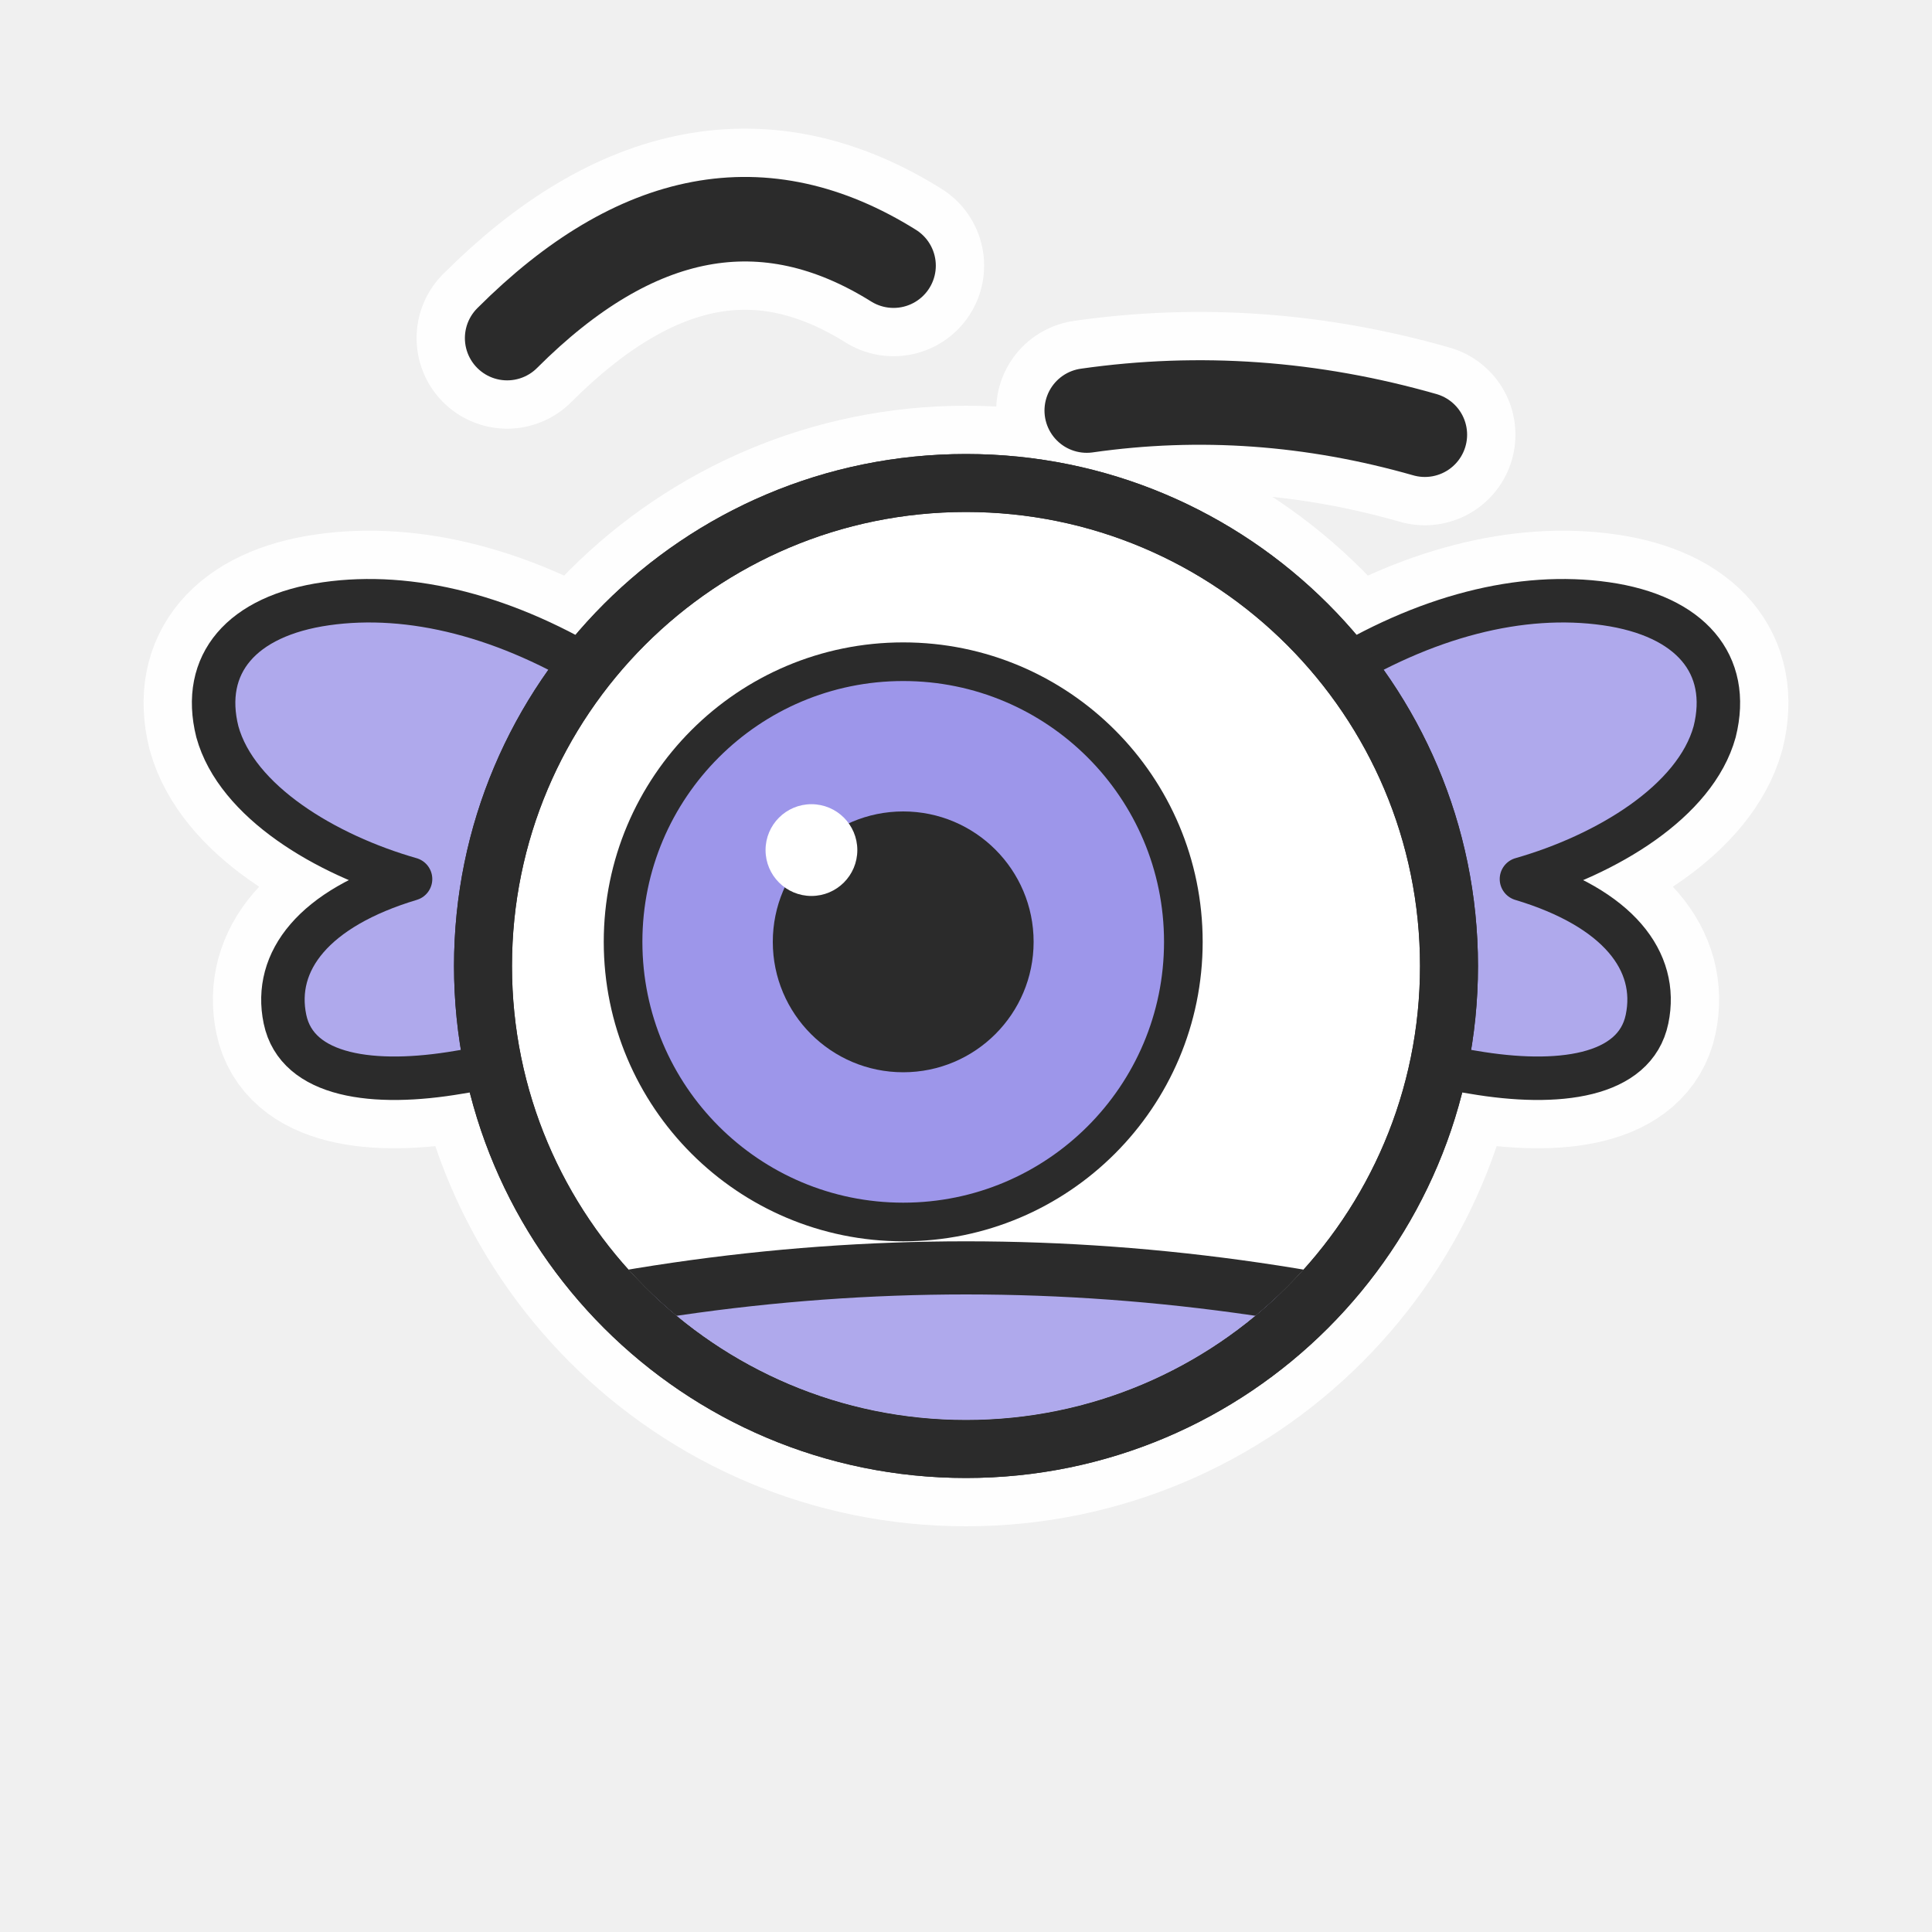
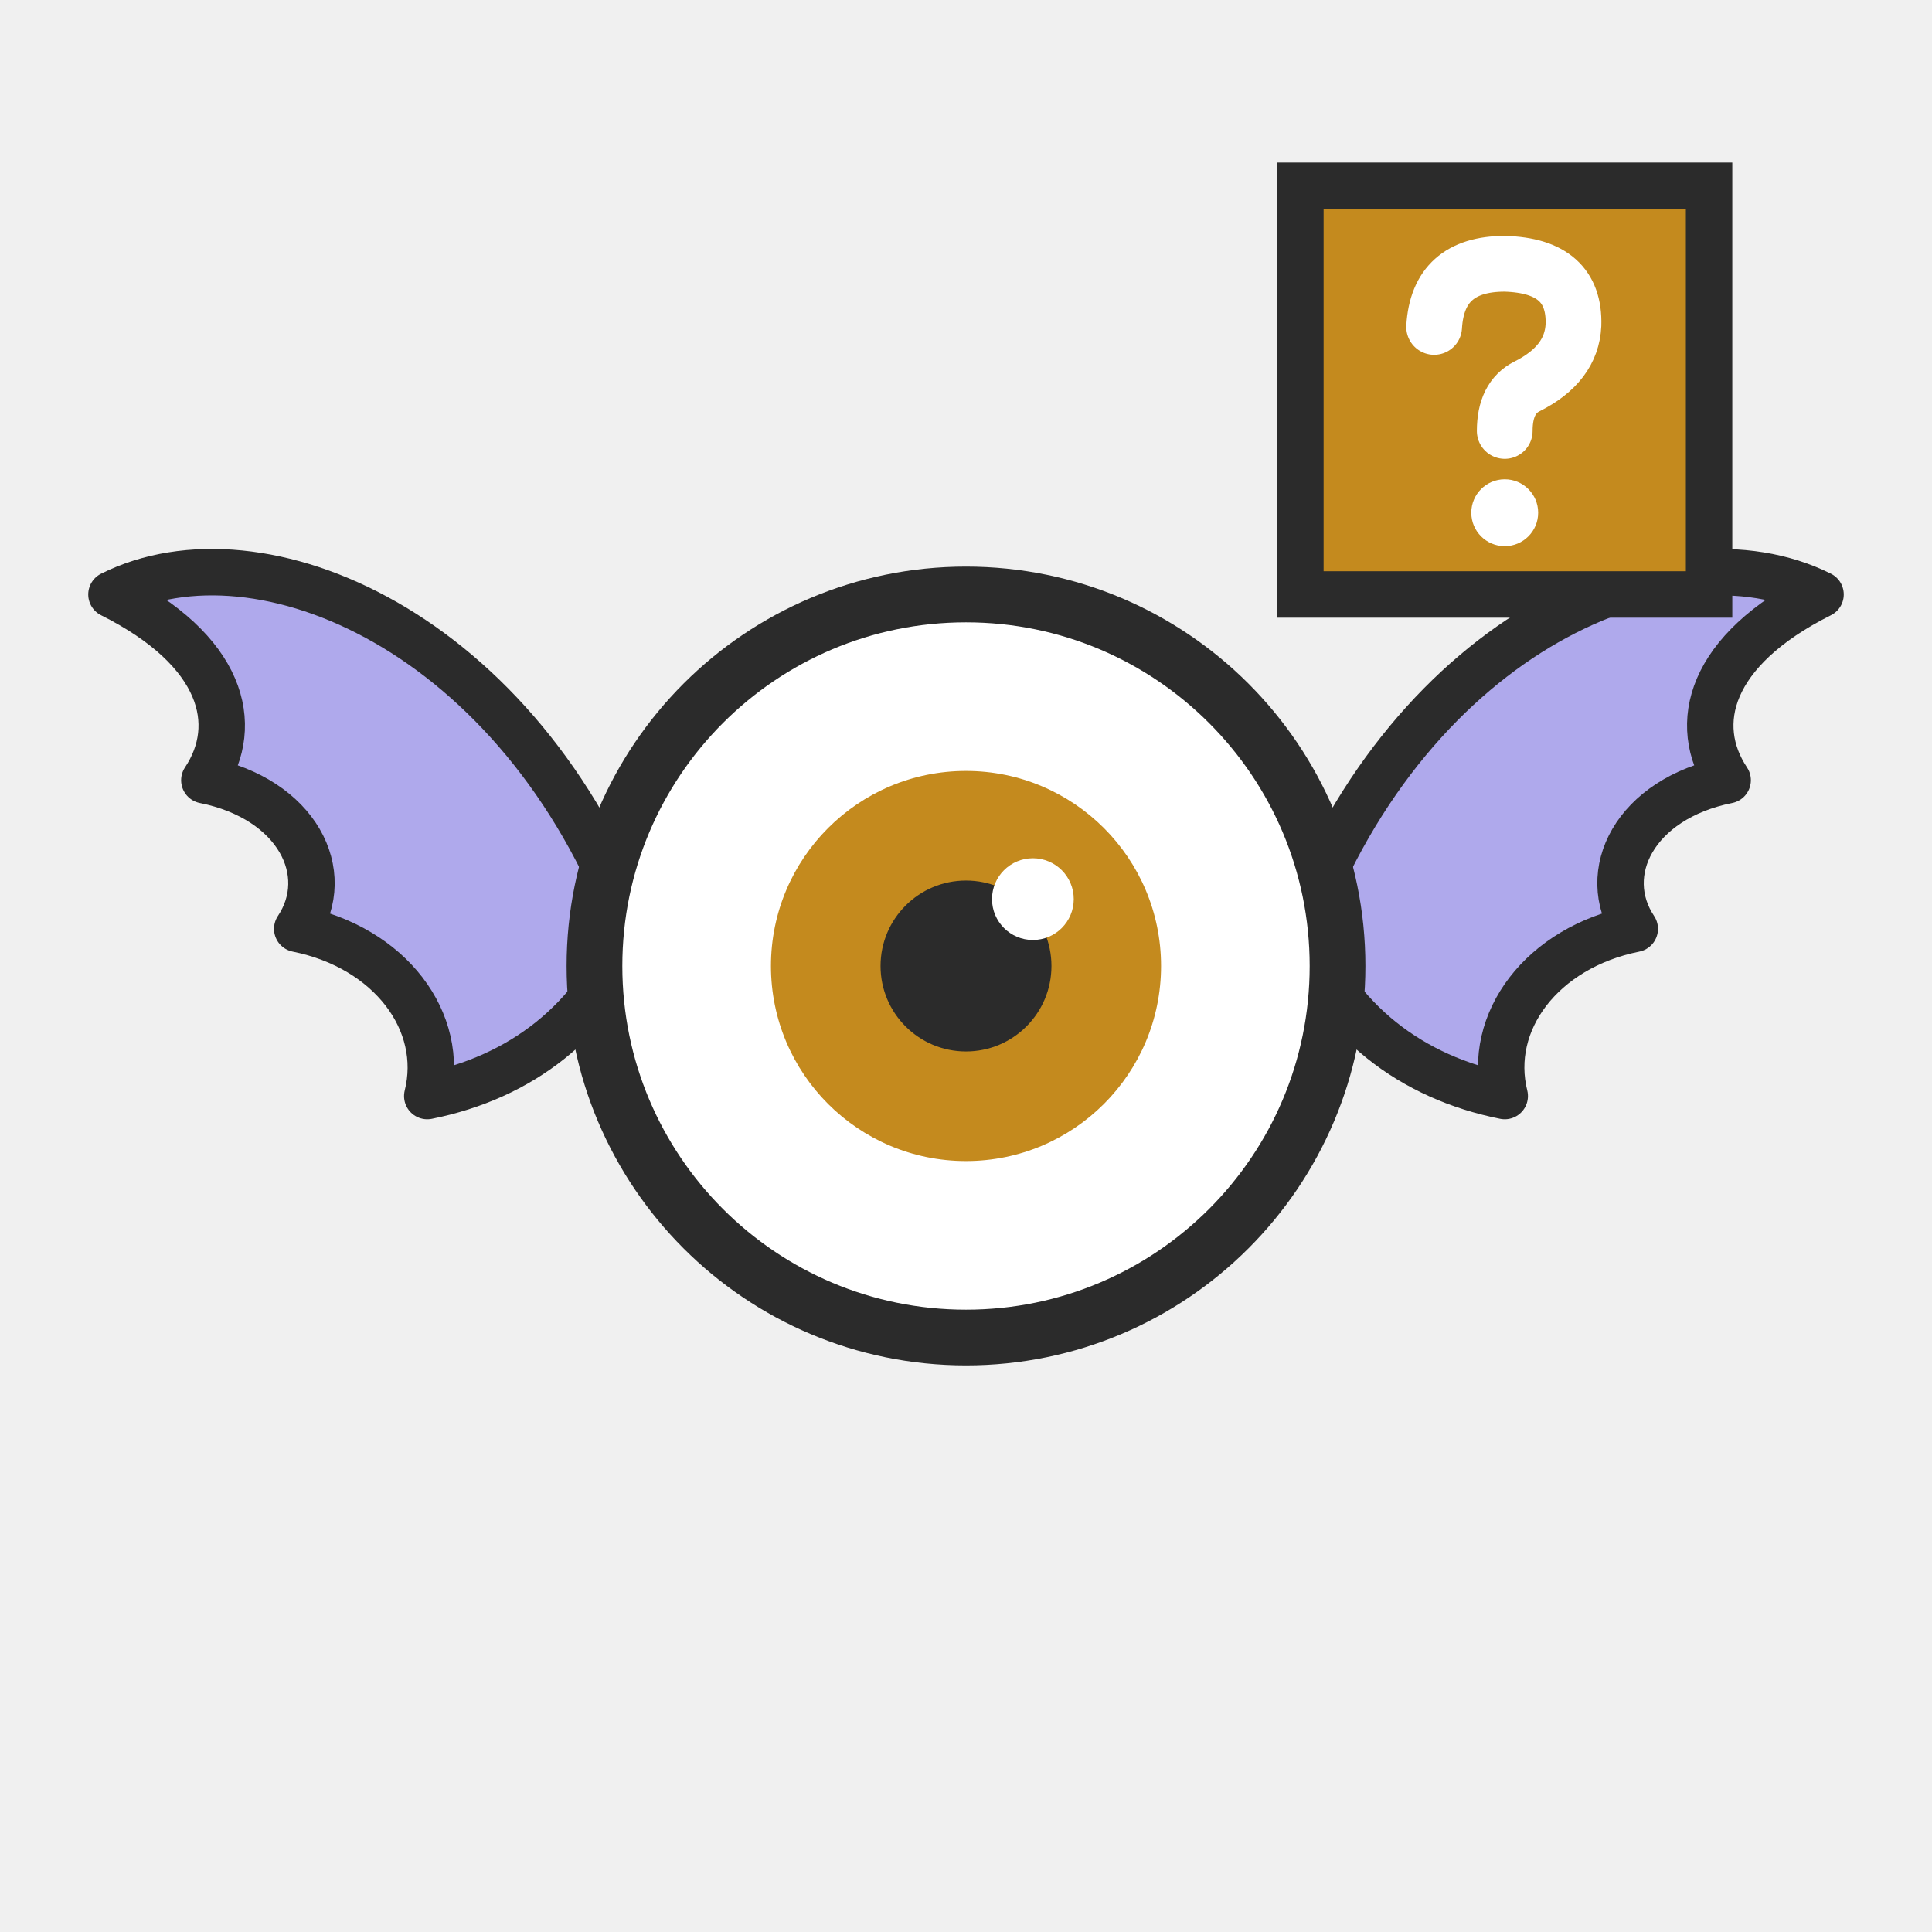
- <svg xmlns="http://www.w3.org/2000/svg" width="512" height="512" viewBox="8 8 80 80">
-   <g opacity=".95">
-     <g fill="#AFA9EC" stroke="#FFFFFF" stroke-width="5.8" stroke-linejoin="round">
-       <path d="M33 36C29 33.5 25 32.5 21.5 33C18 33.5 16.3 35.5 17 38.3C17.8 41.2 21.5 43.4 25 44.4C21 45.6 19.3 47.8 19.8 50.2C20.3 52.6 23.5 53 27 52.4C29.5 52 31.5 51.6 33 51Z" transform="rotate(0 33 43.5)" />
-       <g transform="translate(96 0) scale(-1 1)">
-         <path d="M33 36C29 33.5 25 32.5 21.5 33C18 33.5 16.3 35.5 17 38.3C17.8 41.2 21.5 43.4 25 44.4C21 45.6 19.3 47.8 19.8 50.2C20.3 52.6 23.5 53 27 52.4C29.5 52 31.5 51.6 33 51Z" transform="rotate(0 33 43.5)" />
+ <svg xmlns="http://www.w3.org/2000/svg" viewBox="-4 -4 104 104" width="512" height="512">
+   <g fill="#AFA9EC" stroke="#2B2B2B" stroke-width="2.5" stroke-linejoin="round">
+     <path class="wing wing-l" d="M30 46C24 30 10 24 2 28c6 3 7 7 5 10 5 1 7 5 5 8 5 1 8 5 7 9 5-1 9-4 11-9Z" />
+     <path class="wing wing-r" d="M66 46C72 30 86 24 94 28c-6 3-7 7-5 10-5 1-7 5-5 8-5 1-8 5-7 9-5-1-9-4-11-9Z" />
+   </g>
+   <g class="eyeball">
+     <circle cx="48" cy="48" r="20" fill="#fff" stroke="#2B2B2B" stroke-width="3" />
+     <g class="pupils">
+       <g class="scan">
+         <circle cx="48" cy="48" r="10.5" fill="#C48A1E" />
+         <circle cx="48" cy="48" r="4.6" fill="#2B2B2B" />
+         <circle cx="51.6" cy="44.4" r="2.2" fill="#fff" />
      </g>
    </g>
-     <path d="M29 22Q37 14 45 19" fill="none" stroke="#FFFFFF" stroke-width="7.5" stroke-linecap="round" />
-     <path d="M53 25Q60 24 67 26" fill="none" stroke="#FFFFFF" stroke-width="7.5" stroke-linecap="round" />
-     <circle cx="48" cy="48" r="20" fill="#fff" stroke="#FFFFFF" stroke-width="6.4" />
  </g>
-   <g fill="#AFA9EC" stroke="#2B2B2B" stroke-width="1.8" stroke-linejoin="round">
-     <path d="M33 36C29 33.5 25 32.5 21.5 33C18 33.5 16.3 35.5 17 38.3C17.8 41.2 21.5 43.4 25 44.4C21 45.6 19.3 47.8 19.8 50.2C20.3 52.6 23.5 53 27 52.4C29.5 52 31.5 51.6 33 51Z" transform="rotate(0 33 43.5)" />
-     <g transform="translate(96 0) scale(-1 1)">
-       <path d="M33 36C29 33.5 25 32.5 21.5 33C18 33.5 16.3 35.5 17 38.3C17.8 41.2 21.5 43.4 25 44.4C21 45.6 19.3 47.8 19.8 50.2C20.3 52.6 23.5 53 27 52.4C29.5 52 31.5 51.6 33 51Z" transform="rotate(0 33 43.5)" />
-     </g>
+   <g class="badge">
+     <rect x="66" y="6" width="22" height="22" fill="#C48A1E" stroke="#2B2B2B" stroke-width="2.5" />
+     <path d="M73.2 13.6Q73.4 10.2 77 10.2Q80.8 10.3 80.7 13.5Q80.6 15.6 78.2 16.8Q77 17.4 77 19.2" fill="none" stroke="#fff" stroke-width="3" stroke-linecap="round" />
+     <circle cx="77" cy="23.6" r="1.8" fill="#fff" />
  </g>
-   <path d="M29 22Q37 14 45 19" fill="none" stroke="#2B2B2B" stroke-width="3.5" stroke-linecap="round" />
-   <path d="M53 25Q60 24 67 26" fill="none" stroke="#2B2B2B" stroke-width="3.5" stroke-linecap="round" />
-   <circle cx="48" cy="48" r="20" fill="#fff" stroke="#2B2B2B" stroke-width="2.4" />
-   <g transform="translate(-2.6 -1)">
-     <circle cx="48" cy="48" r="11.6" fill="#9D96EA" stroke="#2B2B2B" stroke-width="1.6" />
-     <circle cx="48" cy="48" r="5.4" fill="#2B2B2B" />
-     <circle cx="44.2" cy="44.2" r="1.9" fill="#fff" />
-   </g>
-   <clipPath id="ball">
-     <circle cx="48" cy="48" r="18.8" />
-   </clipPath>
-   <g clip-path="url(#ball)">
-     <path d="M24 76H72V64Q48 57 24 64Z" fill="#AFA9EC" />
-     <path d="M24 64Q48 57 72 64" fill="none" stroke="#2B2B2B" stroke-width="2.2" />
-   </g>
-   <circle cx="48" cy="48" r="20" fill="none" stroke="#2B2B2B" stroke-width="2.4" />
</svg>
